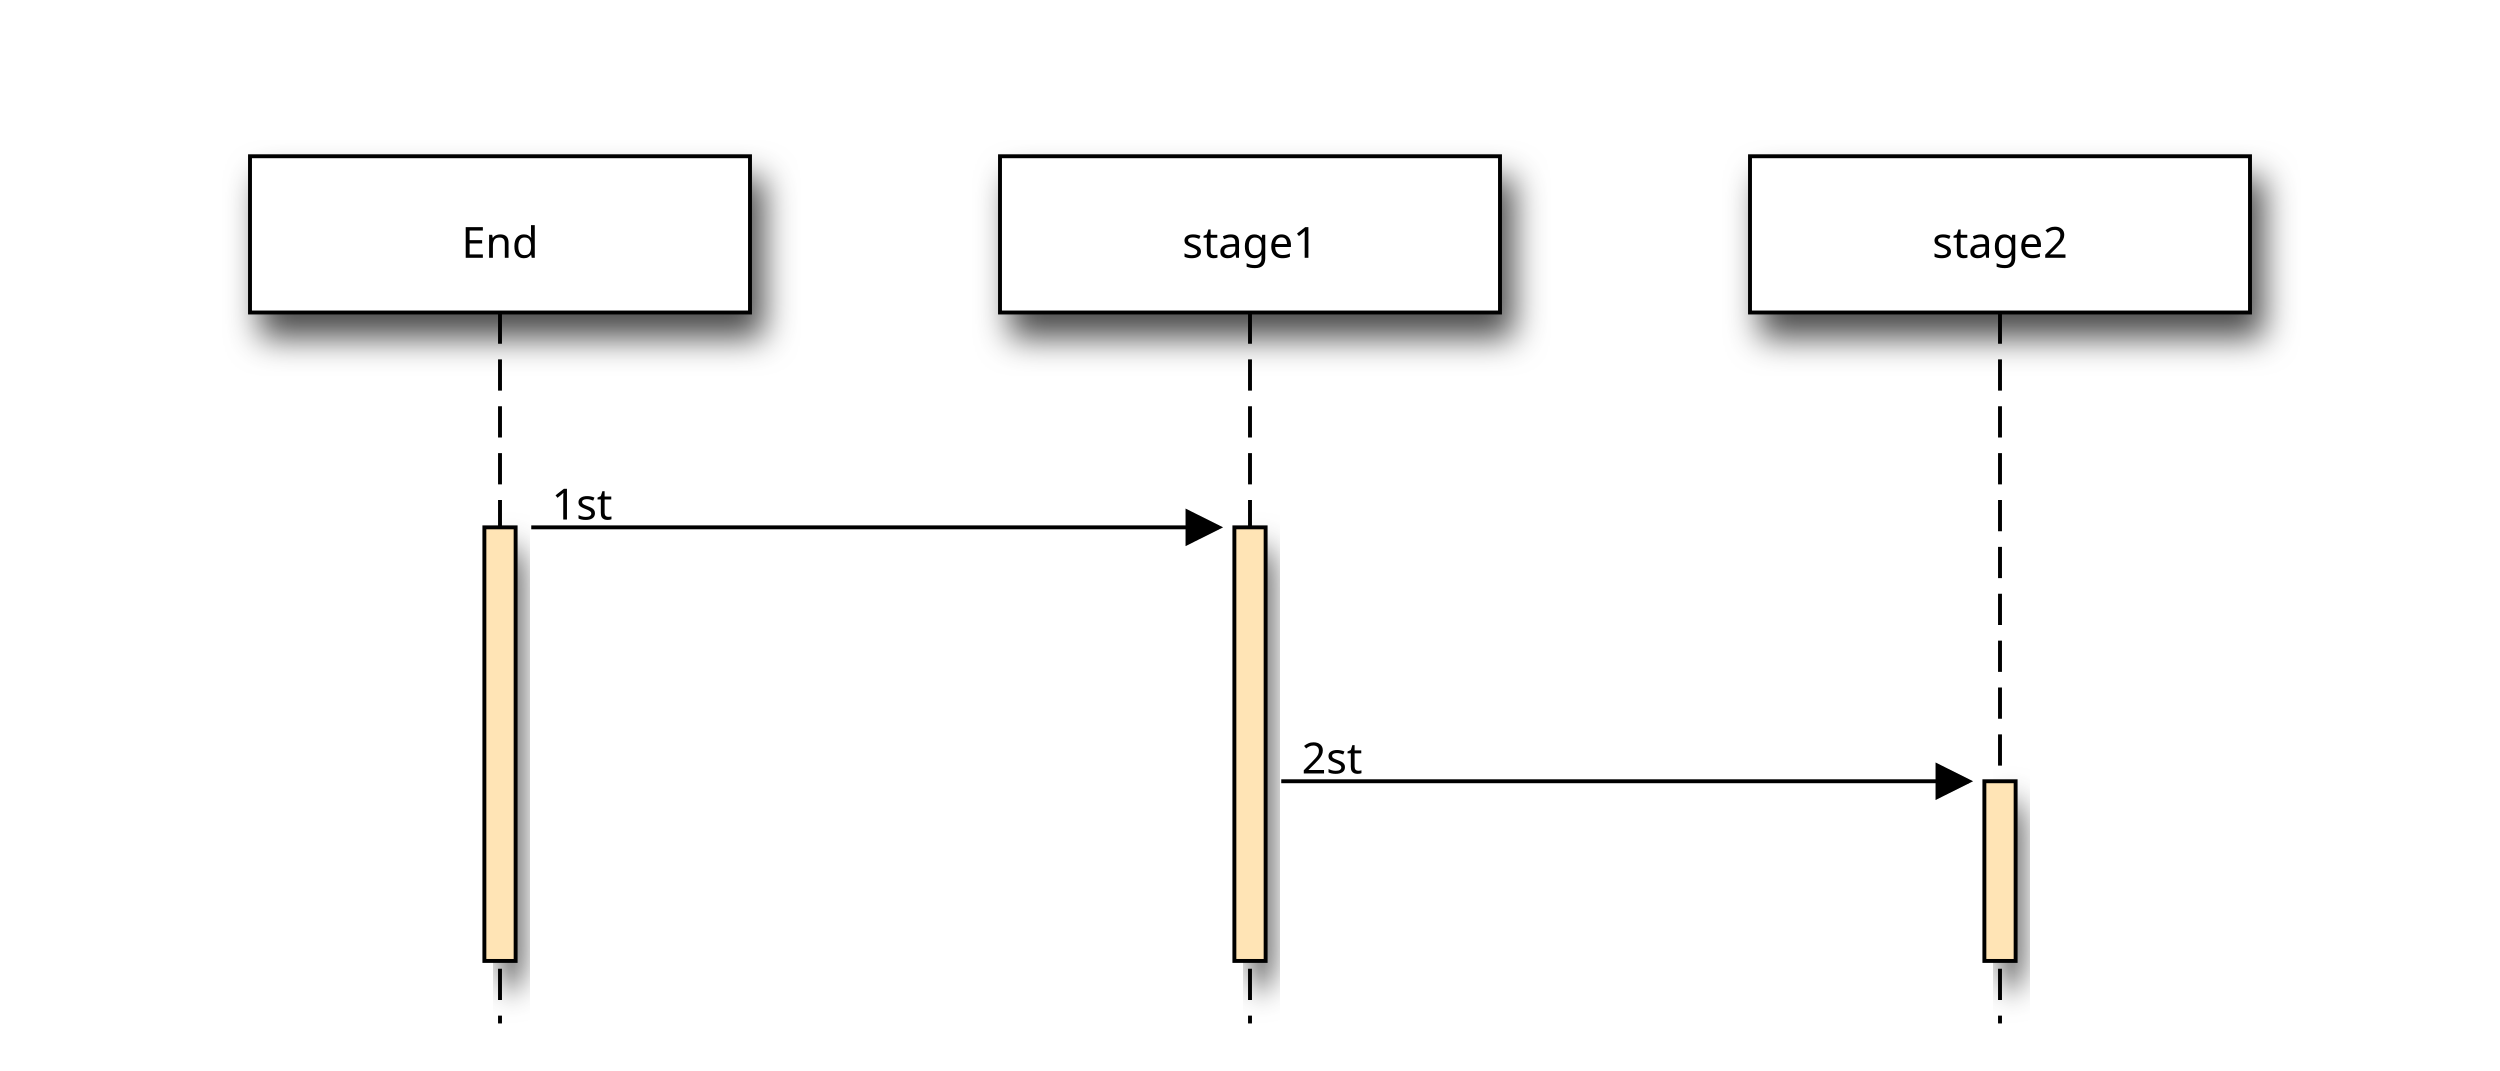
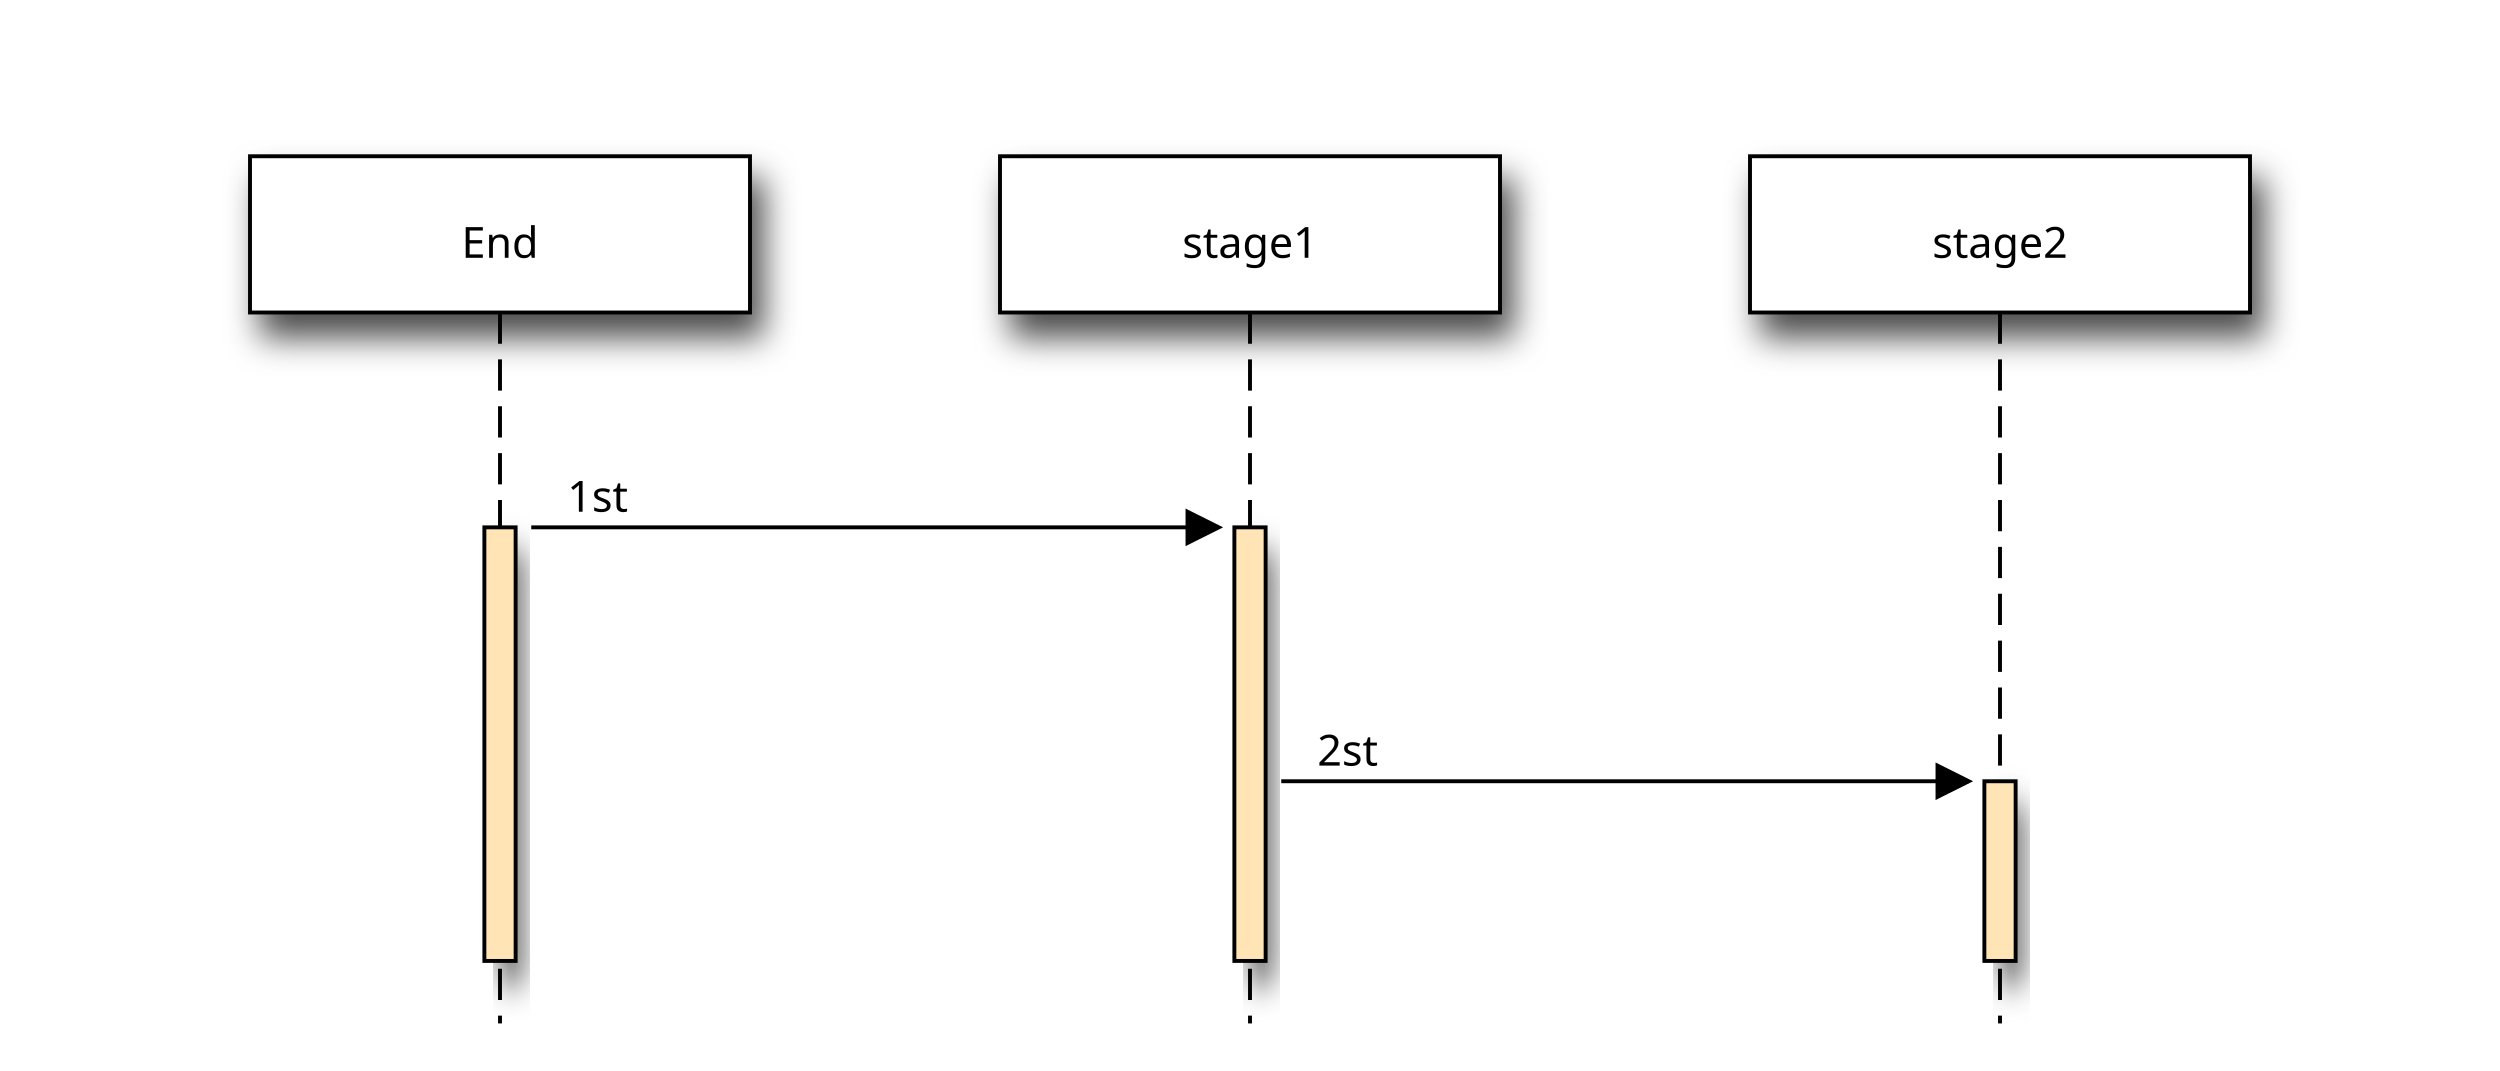
<svg xmlns="http://www.w3.org/2000/svg" viewBox="0 0 640 274" width="640px" height="274px">
  <defs id="defs_block">
    <filter height="1.504" id="filter_blur" width="1.157" x="-0.079" y="-0.252">
      <feGaussianBlur id="feGaussianBlur3780" stdDeviation="4.2" />
    </filter>
  </defs>
  <rect fill="rgb(0,0,0)" height="111" style="filter:url(#filter_blur);opacity:0.7;fill-opacity:1" width="8" x="127" y="141" />
  <rect fill="rgb(0,0,0)" height="111" style="filter:url(#filter_blur);opacity:0.7;fill-opacity:1" width="8" x="319" y="141" />
  <rect fill="rgb(0,0,0)" height="46" style="filter:url(#filter_blur);opacity:0.7;fill-opacity:1" width="8" x="511" y="206" />
  <rect fill="rgb(0,0,0)" height="40" stroke="rgb(0,0,0)" style="filter:url(#filter_blur);opacity:0.7;fill-opacity:1" width="128" x="67" y="46" />
  <rect fill="rgb(0,0,0)" height="40" stroke="rgb(0,0,0)" style="filter:url(#filter_blur);opacity:0.7;fill-opacity:1" width="128" x="259" y="46" />
  <rect fill="rgb(0,0,0)" height="40" stroke="rgb(0,0,0)" style="filter:url(#filter_blur);opacity:0.7;fill-opacity:1" width="128" x="451" y="46" />
  <path d="M 128 80 L 128 262" fill="none" stroke="rgb(0,0,0)" stroke-dasharray="8 4" />
  <rect fill="moccasin" height="111" stroke="rgb(0,0,0)" width="8" x="124" y="135" />
  <path d="M 320 80 L 320 262" fill="none" stroke="rgb(0,0,0)" stroke-dasharray="8 4" />
  <rect fill="moccasin" height="111" stroke="rgb(0,0,0)" width="8" x="316" y="135" />
  <path d="M 512 80 L 512 262" fill="none" stroke="rgb(0,0,0)" stroke-dasharray="8 4" />
  <rect fill="moccasin" height="46" stroke="rgb(0,0,0)" width="8" x="508" y="200" />
  <rect fill="rgb(255,255,255)" height="40" stroke="rgb(0,0,0)" width="128" x="64" y="40" />
  <text fill="rgb(0,0,0)" font-family="sans-serif" font-size="11" font-style="normal" font-weight="normal" text-anchor="middle" textLength="18" x="128.0" y="66">End</text>
  <rect fill="rgb(255,255,255)" height="40" stroke="rgb(0,0,0)" width="128" x="256" y="40" />
  <text fill="rgb(0,0,0)" font-family="sans-serif" font-size="11" font-style="normal" font-weight="normal" text-anchor="middle" textLength="36" x="320.0" y="66">stage1</text>
  <rect fill="rgb(255,255,255)" height="40" stroke="rgb(0,0,0)" width="128" x="448" y="40" />
  <text fill="rgb(0,0,0)" font-family="sans-serif" font-size="11" font-style="normal" font-weight="normal" text-anchor="middle" textLength="36" x="512.0" y="66">stage2</text>
  <path d="M 136 135 L 312 135" fill="none" stroke="rgb(0,0,0)" />
  <polygon fill="rgb(0,0,0)" points="304,131 312,135 304,139" stroke="rgb(0,0,0)" />
  <path d="M 328 200 L 504 200" fill="none" stroke="rgb(0,0,0)" />
  <polygon fill="rgb(0,0,0)" points="496,196 504,200 496,204" stroke="rgb(0,0,0)" />
-   <text fill="rgb(0,0,0)" font-family="sans-serif" font-size="11" font-style="normal" font-weight="normal" text-anchor="middle" textLength="18" x="149.0" y="133">1st</text>
-   <text fill="rgb(0,0,0)" font-family="sans-serif" font-size="11" font-style="normal" font-weight="normal" text-anchor="middle" textLength="18" x="341.0" y="198">2st</text>
+   <text fill="rgb(0,0,0)" font-family="sans-serif" font-size="11" font-style="normal" font-weight="normal" text-anchor="middle" textLength="18" x="153.0" y="131">1st</text>
+   <text fill="rgb(0,0,0)" font-family="sans-serif" font-size="11" font-style="normal" font-weight="normal" text-anchor="middle" textLength="18" x="345.0" y="196">2st</text>
</svg>
